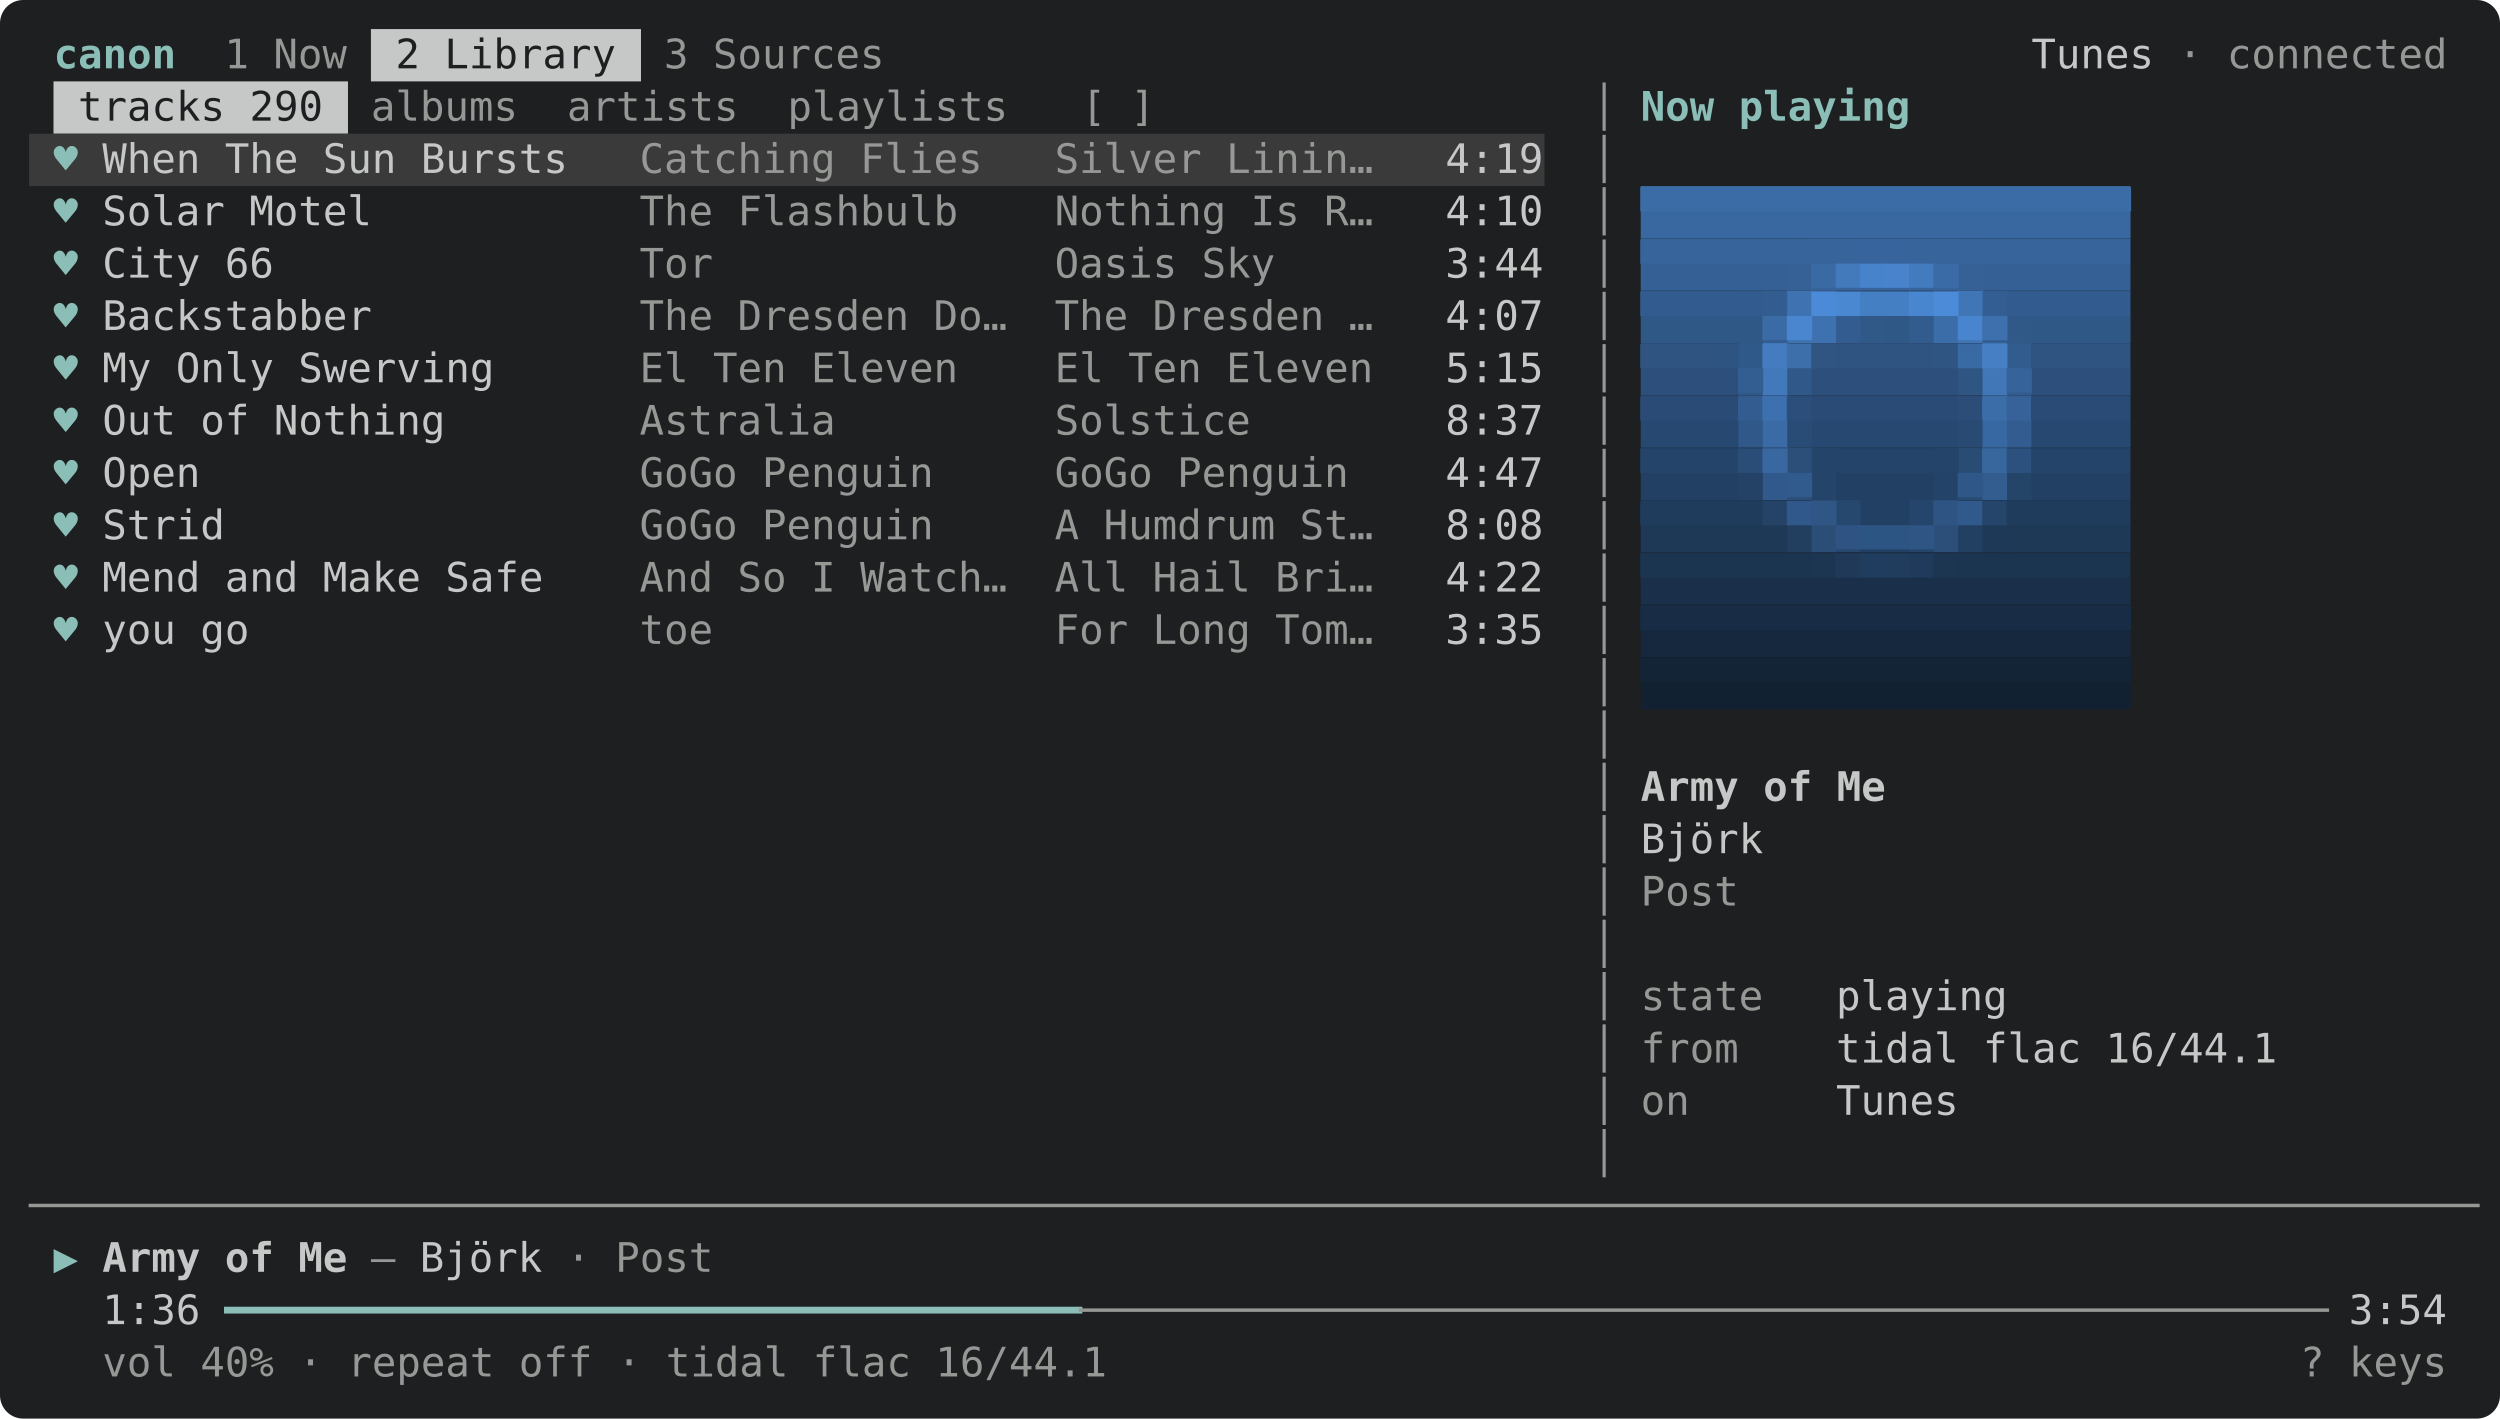
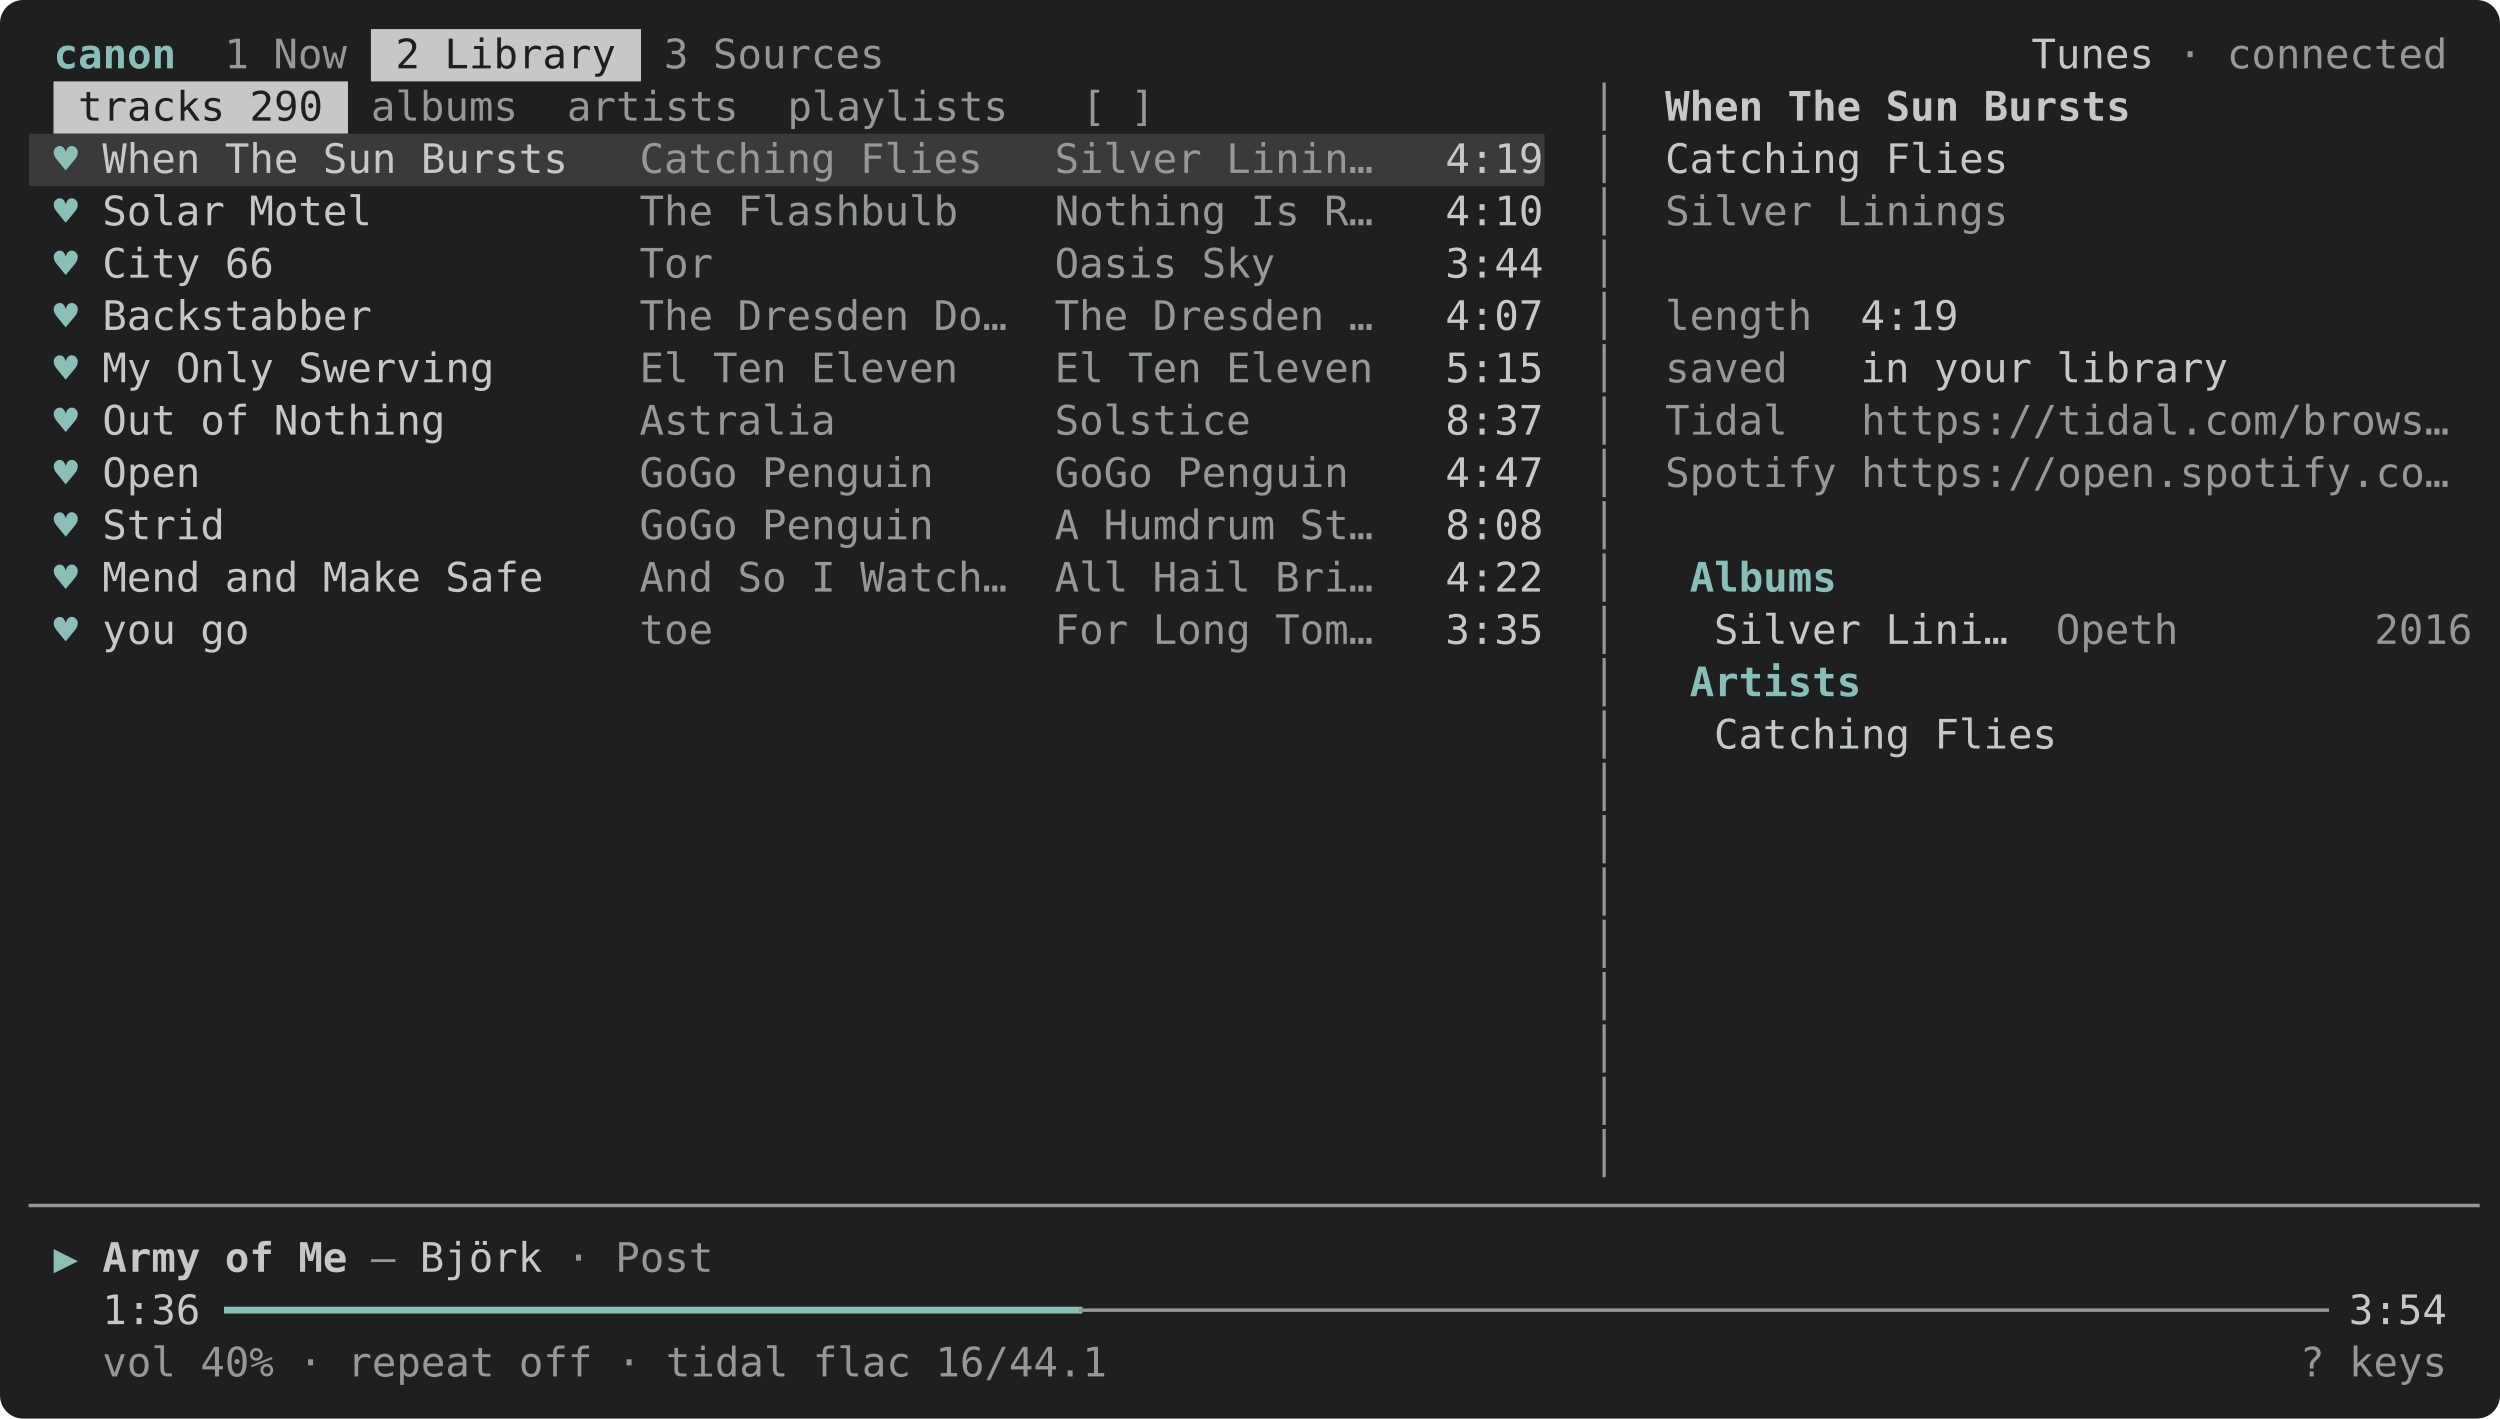
<svg xmlns="http://www.w3.org/2000/svg" width="860" height="488" viewBox="0 0 860 488" font-family="ui-monospace,'SF Mono','DejaVu Sans Mono',Menlo,Consolas,monospace" font-size="14">
  <style>
text{white-space:pre}
.b0{fill:#c5c8c6}
.b1{fill:#3a3a3a}
- .b2{fill:#3968a0}
- .b3{fill:#356095}
- .b4{fill:#356196}
- .b5{fill:#37649b}
- .b6{fill:#37649c}
- .b7{fill:#356197}
- .b8{fill:#2f5886}
- .b9{fill:#2f5887}
- .b10{fill:#335d91}
- .b11{fill:#3e72b0}
- .b12{fill:#3e71af}
- .b13{fill:#335d90}
- .b14{fill:#305987}
- .b15{fill:#305887}
- .b16{fill:#325c8d}
- .b17{fill:#3b6da8}
- .b18{fill:#4076b6}
- .b19{fill:#335e93}
- .b20{fill:#305988}
- .b21{fill:#2d4f7c}
- .b22{fill:#2f5988}
- .b23{fill:#4179ba}
- .b24{fill:#305888}
- .b25{fill:#2f5583}
- .b26{fill:#4177b7}
- .b27{fill:#325c8e}
- .b28{fill:#274871}
- .b29{fill:#305889}
- .b30{fill:#3a6ba5}
- .b31{fill:#294c76}
- .b32{fill:#284a73}
- .b33{fill:#3868a1}
- .b34{fill:#224064}
- .b35{fill:#234266}
- .b36{fill:#31598b}
- .b37{fill:#2b4f79}
- .b38{fill:#24446a}
- .b39{fill:#234368}
- .b40{fill:#284c74}
- .b41{fill:#335d8f}
- .b42{fill:#244468}
- .b43{fill:#1e3956}
- .b44{fill:#223f5f}
- .b45{fill:#2b4e77}
- .b46{fill:#26476e}
- .b47{fill:#26456c}
- .b48{fill:#2c4f7a}
- .b49{fill:#224062}
- .b50{fill:#1e3957}
- .b51{fill:#1a2f4a}
- .b52{fill:#16283e}
- .b53{fill:#112131}
.s0{fill:#8abeb7;font-weight:bold}
.s1{fill:#969896}
.s2{fill:#1d1f21}
- .s3{fill:#8abeb7}
- .s4{fill:#3b6ca5}
- .s5{fill:#37649b}
- .s6{fill:#396aa3}
- .s7{fill:#427abc}
- .s8{fill:#4783ca}
- .s9{fill:#4883cb}
- .s10{fill:#437bbf}
- .s11{fill:#3a6ba6}
- .s12{fill:#325b8f}
- .s13{fill:#3a6ba4}
- .s14{fill:#4986cf}
- .s15{fill:#4b8ad6}
- .s16{fill:#4a88d1}
- .s17{fill:#457fc3}
- .s18{fill:#4986d0}
- .s19{fill:#4b8bd7}
- .s20{fill:#4985ce}
- .s21{fill:#3d70ac}
- .s22{fill:#2f5481}
- .s23{fill:#2e5481}
- .s24{fill:#335e91}
- .s25{fill:#447cbf}
- .s26{fill:#3d6fab}
- .s27{fill:#305583}
- .s28{fill:#2f5582}
- .s29{fill:#3a6aa3}
- .s30{fill:#467fc3}
- .s31{fill:#366399}
- .s32{fill:#2a4b76}
- .s33{fill:#335d90}
- .s34{fill:#3d70ae}
- .s35{fill:#2b4e7b}
- .s36{fill:#2b4d78}
- .s37{fill:#3b6da8}
- .s38{fill:#366299}
- .s39{fill:#24446a}
- .s40{fill:#2a4d78}
- .s41{fill:#3967a0}
- .s42{fill:#315b8c}
- .s43{fill:#2f5888}
- .s44{fill:#38679e}
- .s45{fill:#2c517e}
- .s46{fill:#1f3c5c}
- .s47{fill:#254267}
- .s48{fill:#31588a}
- .s49{fill:#2f5685}
- .s50{fill:#2f5483}
- .s51{fill:#2d5583}
- .s52{fill:#2e5583}
- .s53{fill:#2e5483}
- .s54{fill:#315a8c}
- .s55{fill:#26456b}
- .s56{fill:#203c5c}
- .s57{fill:#1b3550}
- .s58{fill:#1c3652}
- .s59{fill:#203959}
- .s60{fill:#203c5e}
- .s61{fill:#203d5e}
- .s62{fill:#1f3a5b}
- .s63{fill:#182c45}
- .s64{fill:#132436}
- .s65{font-weight:bold}
+ .s3{font-weight:bold}
+ .s4{fill:#8abeb7}
</style>
  <rect x="0" y="0" width="860" height="488" rx="8" fill="#1d1f21" />
  <rect class="b0" x="127.6" y="10.0" width="92.9" height="18.0" />
  <rect class="b0" x="18.4" y="28.0" width="101.3" height="18.0" />
  <rect class="b1" x="10.0" y="46.0" width="521.3" height="18.0" />
-   <rect class="b2" x="564.4" y="64.0" width="168.5" height="18.0" />
-   <rect class="b3" x="564.4" y="82.0" width="50.9" height="18.0" />
-   <rect class="b4" x="614.8" y="82.0" width="8.9" height="18.0" />
-   <rect class="b5" x="623.2" y="82.0" width="17.3" height="18.0" />
-   <rect class="b6" x="640.0" y="82.0" width="17.3" height="18.0" />
-   <rect class="b5" x="656.8" y="82.0" width="17.3" height="18.0" />
-   <rect class="b7" x="673.6" y="82.0" width="8.9" height="18.0" />
-   <rect class="b3" x="682.0" y="82.0" width="50.9" height="18.0" />
-   <rect class="b8" x="564.4" y="100.0" width="34.1" height="18.0" />
-   <rect class="b9" x="598.0" y="100.0" width="8.9" height="18.0" />
-   <rect class="b10" x="606.4" y="100.0" width="8.9" height="18.0" />
-   <rect class="b11" x="614.8" y="100.0" width="8.9" height="18.0" />
-   <rect class="b12" x="623.2" y="100.0" width="8.9" height="18.0" />
-   <rect class="b13" x="631.6" y="100.0" width="8.9" height="18.0" />
-   <rect class="b14" x="640.0" y="100.0" width="8.9" height="18.0" />
-   <rect class="b15" x="648.4" y="100.0" width="8.9" height="18.0" />
-   <rect class="b16" x="656.8" y="100.0" width="8.9" height="18.0" />
-   <rect class="b17" x="665.2" y="100.0" width="8.9" height="18.0" />
-   <rect class="b18" x="673.6" y="100.0" width="8.9" height="18.0" />
-   <rect class="b19" x="682.0" y="100.0" width="8.9" height="18.0" />
-   <rect class="b20" x="690.4" y="100.0" width="8.9" height="18.0" />
-   <rect class="b8" x="698.8" y="100.0" width="34.1" height="18.0" />
-   <rect class="b21" x="564.4" y="118.0" width="34.1" height="18.0" />
-   <rect class="b22" x="598.0" y="118.0" width="8.9" height="18.0" />
-   <rect class="b23" x="606.4" y="118.0" width="8.9" height="18.0" />
-   <rect class="b24" x="614.8" y="118.0" width="8.9" height="18.0" />
-   <rect class="b21" x="623.2" y="118.0" width="50.9" height="18.0" />
-   <rect class="b25" x="673.6" y="118.0" width="8.9" height="18.0" />
-   <rect class="b26" x="682.0" y="118.0" width="8.9" height="18.0" />
-   <rect class="b27" x="690.4" y="118.0" width="8.9" height="18.0" />
-   <rect class="b21" x="698.8" y="118.0" width="34.1" height="18.0" />
-   <rect class="b28" x="564.4" y="136.0" width="34.1" height="18.0" />
-   <rect class="b29" x="598.0" y="136.0" width="8.9" height="18.0" />
-   <rect class="b30" x="606.4" y="136.0" width="8.9" height="18.0" />
-   <rect class="b31" x="614.8" y="136.0" width="8.9" height="18.0" />
-   <rect class="b28" x="623.2" y="136.0" width="50.9" height="18.0" />
-   <rect class="b32" x="673.6" y="136.0" width="8.9" height="18.0" />
-   <rect class="b33" x="682.0" y="136.0" width="8.9" height="18.0" />
-   <rect class="b13" x="690.4" y="136.0" width="8.9" height="18.0" />
-   <rect class="b28" x="698.8" y="136.0" width="34.1" height="18.0" />
-   <rect class="b34" x="564.4" y="154.0" width="34.1" height="18.0" />
-   <rect class="b35" x="598.0" y="154.0" width="8.9" height="18.0" />
-   <rect class="b36" x="606.4" y="154.0" width="8.9" height="18.0" />
-   <rect class="b37" x="614.8" y="154.0" width="8.9" height="18.0" />
-   <rect class="b38" x="623.2" y="154.0" width="8.9" height="18.0" />
-   <rect class="b34" x="631.6" y="154.0" width="34.1" height="18.0" />
-   <rect class="b39" x="665.2" y="154.0" width="8.9" height="18.0" />
-   <rect class="b40" x="673.6" y="154.0" width="8.9" height="18.0" />
-   <rect class="b41" x="682.0" y="154.0" width="8.9" height="18.0" />
-   <rect class="b42" x="690.4" y="154.0" width="8.9" height="18.0" />
-   <rect class="b34" x="698.8" y="154.0" width="34.1" height="18.0" />
-   <rect class="b43" x="564.4" y="172.0" width="50.9" height="18.0" />
-   <rect class="b44" x="614.8" y="172.0" width="8.9" height="18.0" />
-   <rect class="b45" x="623.2" y="172.0" width="8.9" height="18.0" />
-   <rect class="b46" x="631.6" y="172.0" width="8.9" height="18.0" />
-   <rect class="b34" x="640.0" y="172.0" width="17.3" height="18.0" />
-   <rect class="b47" x="656.8" y="172.0" width="8.9" height="18.0" />
-   <rect class="b48" x="665.2" y="172.0" width="8.9" height="18.0" />
-   <rect class="b49" x="673.6" y="172.0" width="8.9" height="18.0" />
-   <rect class="b50" x="682.0" y="172.0" width="8.9" height="18.0" />
-   <rect class="b43" x="690.4" y="172.0" width="42.5" height="18.0" />
-   <rect class="b51" x="564.4" y="190.0" width="168.5" height="18.0" />
-   <rect class="b52" x="564.4" y="208.0" width="168.5" height="18.0" />
-   <rect class="b53" x="564.4" y="226.0" width="168.5" height="18.0" />
  <g fill="#c5c8c6">
    <text xml:space="preserve" y="23.5">
      <tspan x="10.0" class="s0"> canon</tspan>
      <tspan x="77.2" class="s1">1 Now</tspan>
      <tspan x="127.6" class="s2"> 2 Library</tspan>
      <tspan x="228.4" class="s1">3 Sources</tspan>
      <tspan x="698.8">Tunes</tspan>
      <tspan x="749.2" class="s1">· connected</tspan>
    </text>
    <text xml:space="preserve" y="41.5">
      <tspan x="18.4" class="s2"> tracks 290</tspan>
      <tspan x="127.6" class="s1">albums  artists  playlists   [ ]</tspan>
      <tspan x="547.6" class="s1">│</tspan>
-       <tspan x="564.4" class="s0">Now playing</tspan>
+       <tspan x="572.8" class="s3">When The Sun Bursts</tspan>
    </text>
    <text xml:space="preserve" y="59.5">
-       <tspan x="18.4" class="s3">♥</tspan>
+       <tspan x="18.4" class="s4">♥</tspan>
      <tspan x="35.2">When The Sun Bursts</tspan>
      <tspan x="220.0" class="s1">Catching Flies</tspan>
      <tspan x="362.8" class="s1">Silver Linin…</tspan>
      <tspan x="497.2">4:19</tspan>
      <tspan x="547.6" class="s1">│</tspan>
+       <tspan x="572.8">Catching Flies</tspan>
    </text>
    <text xml:space="preserve" y="77.5">
-       <tspan x="18.4" class="s3">♥</tspan>
+       <tspan x="18.4" class="s4">♥</tspan>
      <tspan x="35.2">Solar Motel</tspan>
      <tspan x="220.0" class="s1">The Flashbulb</tspan>
      <tspan x="362.8" class="s1">Nothing Is R…</tspan>
      <tspan x="497.2">4:10</tspan>
      <tspan x="547.6" class="s1">│</tspan>
-       <tspan x="564.4" class="s4">▀▀▀▀▀▀▀▀▀▀▀▀▀▀▀▀▀▀▀▀</tspan>
+       <tspan x="572.8" class="s1">Silver Linings</tspan>
    </text>
    <text xml:space="preserve" y="95.5">
-       <tspan x="18.4" class="s3">♥</tspan>
+       <tspan x="18.4" class="s4">♥</tspan>
      <tspan x="35.2">City 66</tspan>
      <tspan x="220.0" class="s1">Tor</tspan>
      <tspan x="362.8" class="s1">Oasis Sky</tspan>
      <tspan x="497.2">3:44</tspan>
      <tspan x="547.6" class="s1">│</tspan>
-       <tspan x="564.4" class="s5">▀▀▀▀▀▀▀</tspan>
-       <tspan x="623.2" class="s6">▄</tspan>
-       <tspan x="631.6" class="s7">▄</tspan>
-       <tspan x="640.0" class="s8">▄</tspan>
-       <tspan x="648.4" class="s9">▄</tspan>
-       <tspan x="656.8" class="s10">▄</tspan>
-       <tspan x="665.2" class="s11">▄</tspan>
-       <tspan x="673.6" class="s5">▀▀▀▀▀▀▀</tspan>
    </text>
    <text xml:space="preserve" y="113.5">
-       <tspan x="18.4" class="s3">♥</tspan>
+       <tspan x="18.4" class="s4">♥</tspan>
      <tspan x="35.2">Backstabber</tspan>
      <tspan x="220.0" class="s1">The Dresden Do…</tspan>
      <tspan x="362.8" class="s1">The Dresden …</tspan>
      <tspan x="497.2">4:07</tspan>
      <tspan x="547.6" class="s1">│</tspan>
-       <tspan x="564.4" class="s12">▀▀▀▀▀</tspan>
-       <tspan x="606.4" class="s13">▄</tspan>
-       <tspan x="614.8" class="s14">▄</tspan>
-       <tspan x="623.2" class="s15">▀</tspan>
-       <tspan x="631.6" class="s16">▀</tspan>
-       <tspan x="640.0" class="s17">▀▀</tspan>
-       <tspan x="656.8" class="s18">▀</tspan>
-       <tspan x="665.2" class="s19">▀</tspan>
-       <tspan x="673.6" class="s20">▄</tspan>
-       <tspan x="682.0" class="s21">▄</tspan>
-       <tspan x="690.4" class="s12">▀▀▀▀▀</tspan>
+       <tspan x="572.8" class="s1">length</tspan>
+       <tspan x="640.0">4:19</tspan>
    </text>
    <text xml:space="preserve" y="131.5">
-       <tspan x="18.4" class="s3">♥</tspan>
+       <tspan x="18.4" class="s4">♥</tspan>
      <tspan x="35.2">My Only Swerving</tspan>
      <tspan x="220.0" class="s1">El Ten Eleven</tspan>
      <tspan x="362.8" class="s1">El Ten Eleven</tspan>
      <tspan x="497.2">5:15</tspan>
      <tspan x="547.6" class="s1">│</tspan>
-       <tspan x="564.4" class="s22">▀▀▀</tspan>
-       <tspan x="589.6" class="s23">▀</tspan>
-       <tspan x="598.0" class="s24">▄</tspan>
-       <tspan x="606.4" class="s25">▀</tspan>
-       <tspan x="614.8" class="s26">▀</tspan>
-       <tspan x="623.2" class="s27">▀</tspan>
-       <tspan x="631.6" class="s22">▀▀▀▀</tspan>
-       <tspan x="665.2" class="s28">▀</tspan>
-       <tspan x="673.6" class="s29">▀</tspan>
-       <tspan x="682.0" class="s30">▀</tspan>
-       <tspan x="690.4" class="s31">▄</tspan>
-       <tspan x="698.8" class="s22">▀▀▀▀</tspan>
+       <tspan x="572.8" class="s1">saved</tspan>
+       <tspan x="640.0">in your library</tspan>
    </text>
    <text xml:space="preserve" y="149.5">
-       <tspan x="18.4" class="s3">♥</tspan>
+       <tspan x="18.4" class="s4">♥</tspan>
      <tspan x="35.2">Out of Nothing</tspan>
      <tspan x="220.0" class="s1">Astralia</tspan>
      <tspan x="362.8" class="s1">Solstice</tspan>
      <tspan x="497.2">8:37</tspan>
      <tspan x="547.6" class="s1">│</tspan>
-       <tspan x="564.4" class="s32">▀▀▀▀</tspan>
-       <tspan x="598.0" class="s33">▀</tspan>
-       <tspan x="606.4" class="s34">▀</tspan>
-       <tspan x="614.8" class="s35">▀</tspan>
-       <tspan x="623.2" class="s32">▀▀▀▀▀▀</tspan>
-       <tspan x="673.6" class="s36">▀</tspan>
-       <tspan x="682.0" class="s37">▀</tspan>
-       <tspan x="690.4" class="s38">▀</tspan>
-       <tspan x="698.8" class="s32">▀▀▀▀</tspan>
+       <tspan x="572.8" class="s1">Tidal   https://tidal.com/brows…</tspan>
    </text>
    <text xml:space="preserve" y="167.5">
-       <tspan x="18.4" class="s3">♥</tspan>
+       <tspan x="18.4" class="s4">♥</tspan>
      <tspan x="35.2">Open</tspan>
      <tspan x="220.0" class="s1">GoGo Penguin</tspan>
      <tspan x="362.8" class="s1">GoGo Penguin</tspan>
      <tspan x="497.2">4:47</tspan>
      <tspan x="547.6" class="s1">│</tspan>
-       <tspan x="564.4" class="s39">▀▀▀▀</tspan>
-       <tspan x="598.0" class="s40">▀</tspan>
-       <tspan x="606.4" class="s41">▀</tspan>
-       <tspan x="614.8" class="s42">▄</tspan>
-       <tspan x="631.6" class="s39">▀▀▀▀▀</tspan>
-       <tspan x="673.6" class="s43">▄</tspan>
-       <tspan x="682.0" class="s44">▀</tspan>
-       <tspan x="690.4" class="s45">▀</tspan>
-       <tspan x="698.8" class="s39">▀▀▀▀</tspan>
+       <tspan x="572.8" class="s1">Spotify https://open.spotify.co…</tspan>
    </text>
    <text xml:space="preserve" y="185.5">
-       <tspan x="18.4" class="s3">♥</tspan>
+       <tspan x="18.4" class="s4">♥</tspan>
      <tspan x="35.2">Strid</tspan>
      <tspan x="220.0" class="s1">GoGo Penguin</tspan>
      <tspan x="362.8" class="s1">A Humdrum St…</tspan>
      <tspan x="497.2">8:08</tspan>
      <tspan x="547.6" class="s1">│</tspan>
-       <tspan x="564.4" class="s46">▀▀▀▀▀</tspan>
-       <tspan x="606.4" class="s47">▀</tspan>
-       <tspan x="614.8" class="s48">▀</tspan>
-       <tspan x="623.2" class="s49">▀</tspan>
-       <tspan x="631.6" class="s50">▄</tspan>
-       <tspan x="640.0" class="s51">▄▄</tspan>
-       <tspan x="656.8" class="s52">▄</tspan>
-       <tspan x="665.2" class="s53">▀</tspan>
-       <tspan x="673.6" class="s54">▀</tspan>
-       <tspan x="682.0" class="s55">▀</tspan>
-       <tspan x="690.4" class="s56">▀</tspan>
-       <tspan x="698.8" class="s46">▀▀▀▀</tspan>
    </text>
    <text xml:space="preserve" y="203.5">
-       <tspan x="18.4" class="s3">♥</tspan>
+       <tspan x="18.4" class="s4">♥</tspan>
      <tspan x="35.2">Mend and Make Safe</tspan>
      <tspan x="220.0" class="s1">And So I Watch…</tspan>
      <tspan x="362.8" class="s1">All Hail Bri…</tspan>
      <tspan x="497.2">4:22</tspan>
      <tspan x="547.6" class="s1">│</tspan>
-       <tspan x="564.4" class="s57">▀▀▀▀▀▀▀</tspan>
-       <tspan x="623.2" class="s58">▀</tspan>
-       <tspan x="631.6" class="s59">▀</tspan>
-       <tspan x="640.0" class="s60">▀</tspan>
-       <tspan x="648.4" class="s61">▀</tspan>
-       <tspan x="656.8" class="s62">▀</tspan>
-       <tspan x="665.2" class="s58">▀</tspan>
-       <tspan x="673.6" class="s57">▀▀▀▀▀▀▀</tspan>
+       <tspan x="564.4" class="s0">  Albums</tspan>
    </text>
    <text xml:space="preserve" y="221.5">
-       <tspan x="18.4" class="s3">♥</tspan>
+       <tspan x="18.4" class="s4">♥</tspan>
      <tspan x="35.2">you go</tspan>
      <tspan x="220.0" class="s1">toe</tspan>
      <tspan x="362.8" class="s1">For Long Tom…</tspan>
      <tspan x="497.2">3:35</tspan>
      <tspan x="547.6" class="s1">│</tspan>
-       <tspan x="564.4" class="s63">▀▀▀▀▀▀▀▀▀▀▀▀▀▀▀▀▀▀▀▀</tspan>
+       <tspan x="589.6">Silver Lini…</tspan>
+       <tspan x="707.2" class="s1">Opeth        2016</tspan>
    </text>
    <text xml:space="preserve" y="239.5">
      <tspan x="547.6" class="s1">│</tspan>
-       <tspan x="564.4" class="s64">▀▀▀▀▀▀▀▀▀▀▀▀▀▀▀▀▀▀▀▀</tspan>
+       <tspan x="564.4" class="s0">  Artists</tspan>
    </text>
    <text xml:space="preserve" y="257.5">
      <tspan x="547.6" class="s1">│</tspan>
+       <tspan x="589.6">Catching Flies</tspan>
    </text>
    <text xml:space="preserve" y="275.5">
      <tspan x="547.6" class="s1">│</tspan>
-       <tspan x="564.4" class="s65">Army of Me</tspan>
    </text>
    <text xml:space="preserve" y="293.5">
      <tspan x="547.6" class="s1">│</tspan>
-       <tspan x="564.4">Björk</tspan>
    </text>
    <text xml:space="preserve" y="311.5">
      <tspan x="547.6" class="s1">│</tspan>
-       <tspan x="564.4" class="s1">Post</tspan>
    </text>
    <text xml:space="preserve" y="329.5">
      <tspan x="547.6" class="s1">│</tspan>
    </text>
    <text xml:space="preserve" y="347.5">
      <tspan x="547.6" class="s1">│</tspan>
-       <tspan x="564.4" class="s1">state</tspan>
-       <tspan x="631.6">playing</tspan>
    </text>
    <text xml:space="preserve" y="365.5">
      <tspan x="547.6" class="s1">│</tspan>
-       <tspan x="564.4" class="s1">from</tspan>
-       <tspan x="631.6">tidal flac 16/44.1</tspan>
    </text>
    <text xml:space="preserve" y="383.5">
      <tspan x="547.6" class="s1">│</tspan>
-       <tspan x="564.4" class="s1">on</tspan>
-       <tspan x="631.6">Tunes</tspan>
    </text>
    <text xml:space="preserve" y="401.5">
      <tspan x="547.6" class="s1">│</tspan>
    </text>
    <text xml:space="preserve" y="419.5">
      <tspan x="10.0" class="s1">────────────────────────────────────────────────────────────────────────────────────────────────────</tspan>
    </text>
    <text xml:space="preserve" y="437.5">
-       <tspan x="18.4" class="s3">▶</tspan>
-       <tspan x="35.2" class="s65">Army of Me</tspan>
+       <tspan x="18.4" class="s4">▶</tspan>
+       <tspan x="35.2" class="s3">Army of Me</tspan>
      <tspan x="127.6" class="s1">—</tspan>
      <tspan x="144.4">Björk</tspan>
      <tspan x="194.8" class="s1">· Post</tspan>
    </text>
    <text xml:space="preserve" y="455.5">
      <tspan x="35.2">1:36</tspan>
-       <tspan x="77.2" class="s3">━━━━━━━━━━━━━━━━━━━━━━━━━━━━━━━━━━━</tspan>
+       <tspan x="77.2" class="s4">━━━━━━━━━━━━━━━━━━━━━━━━━━━━━━━━━━━</tspan>
      <tspan x="371.2" class="s1">───────────────────────────────────────────────────</tspan>
      <tspan x="808.0">3:54</tspan>
    </text>
    <text xml:space="preserve" y="473.5">
      <tspan x="35.2" class="s1">vol 40% · repeat off · tidal flac 16/44.1</tspan>
      <tspan x="791.2" class="s1">? keys</tspan>
    </text>
  </g>
</svg>
